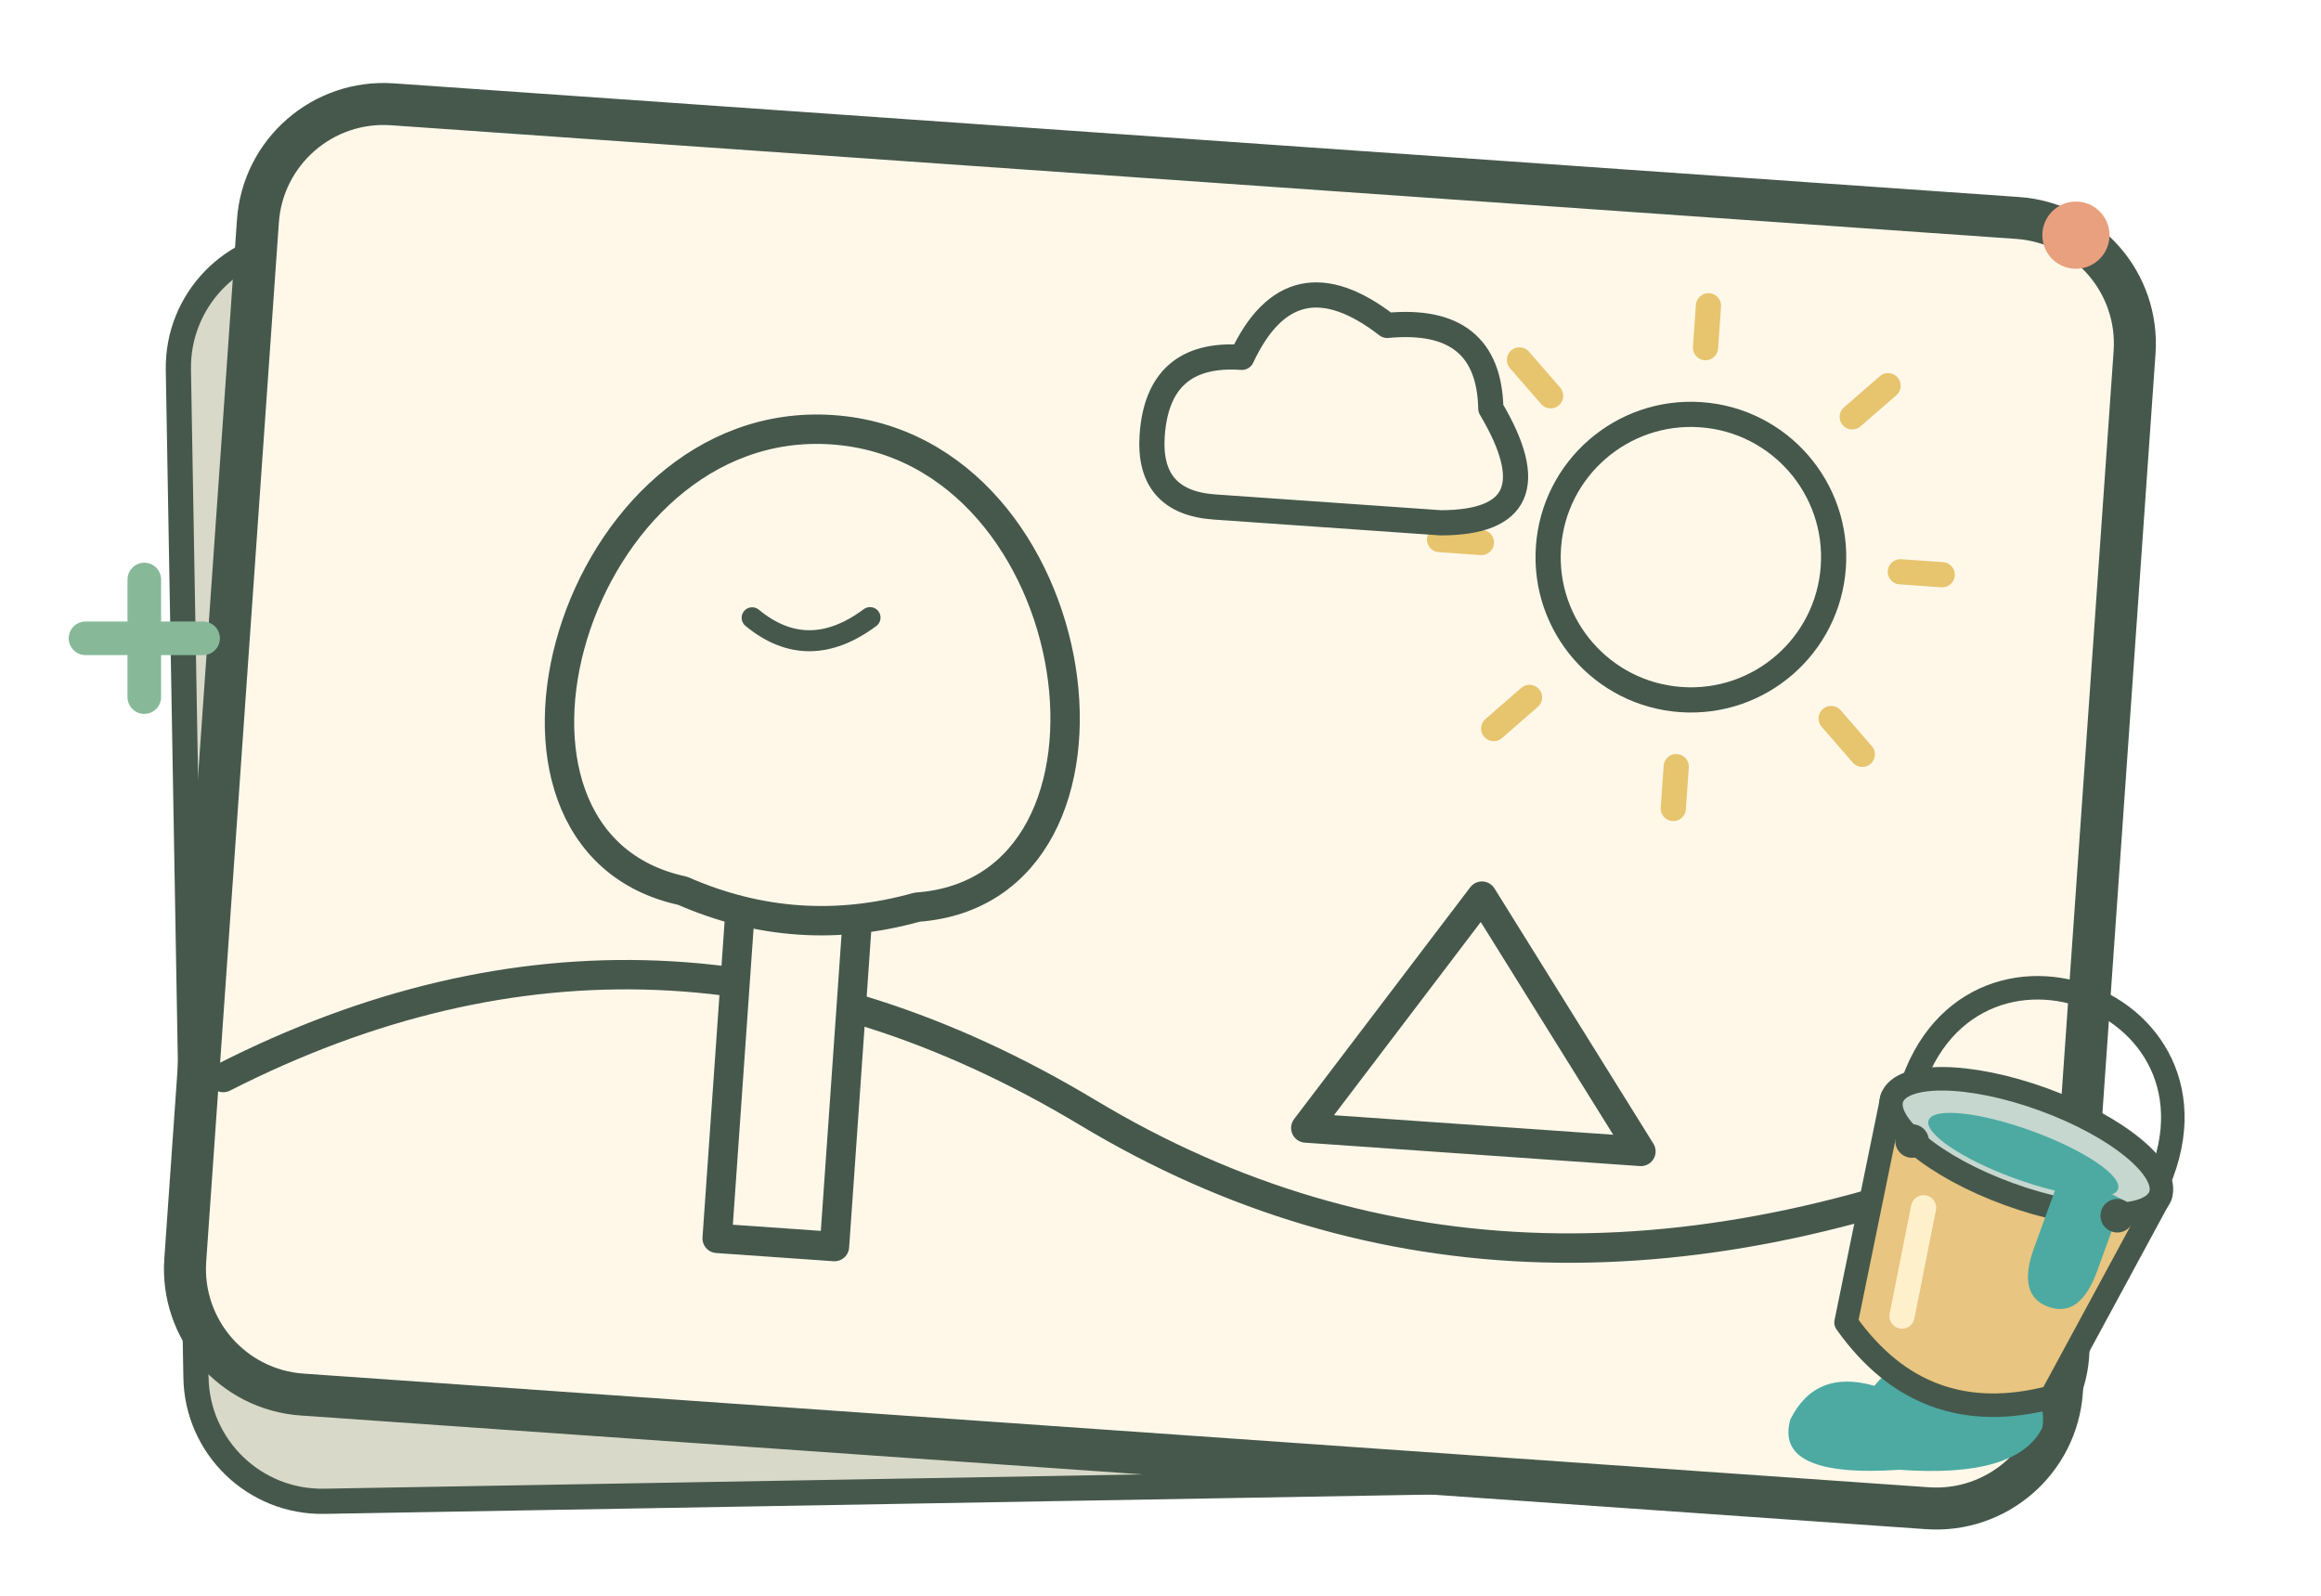
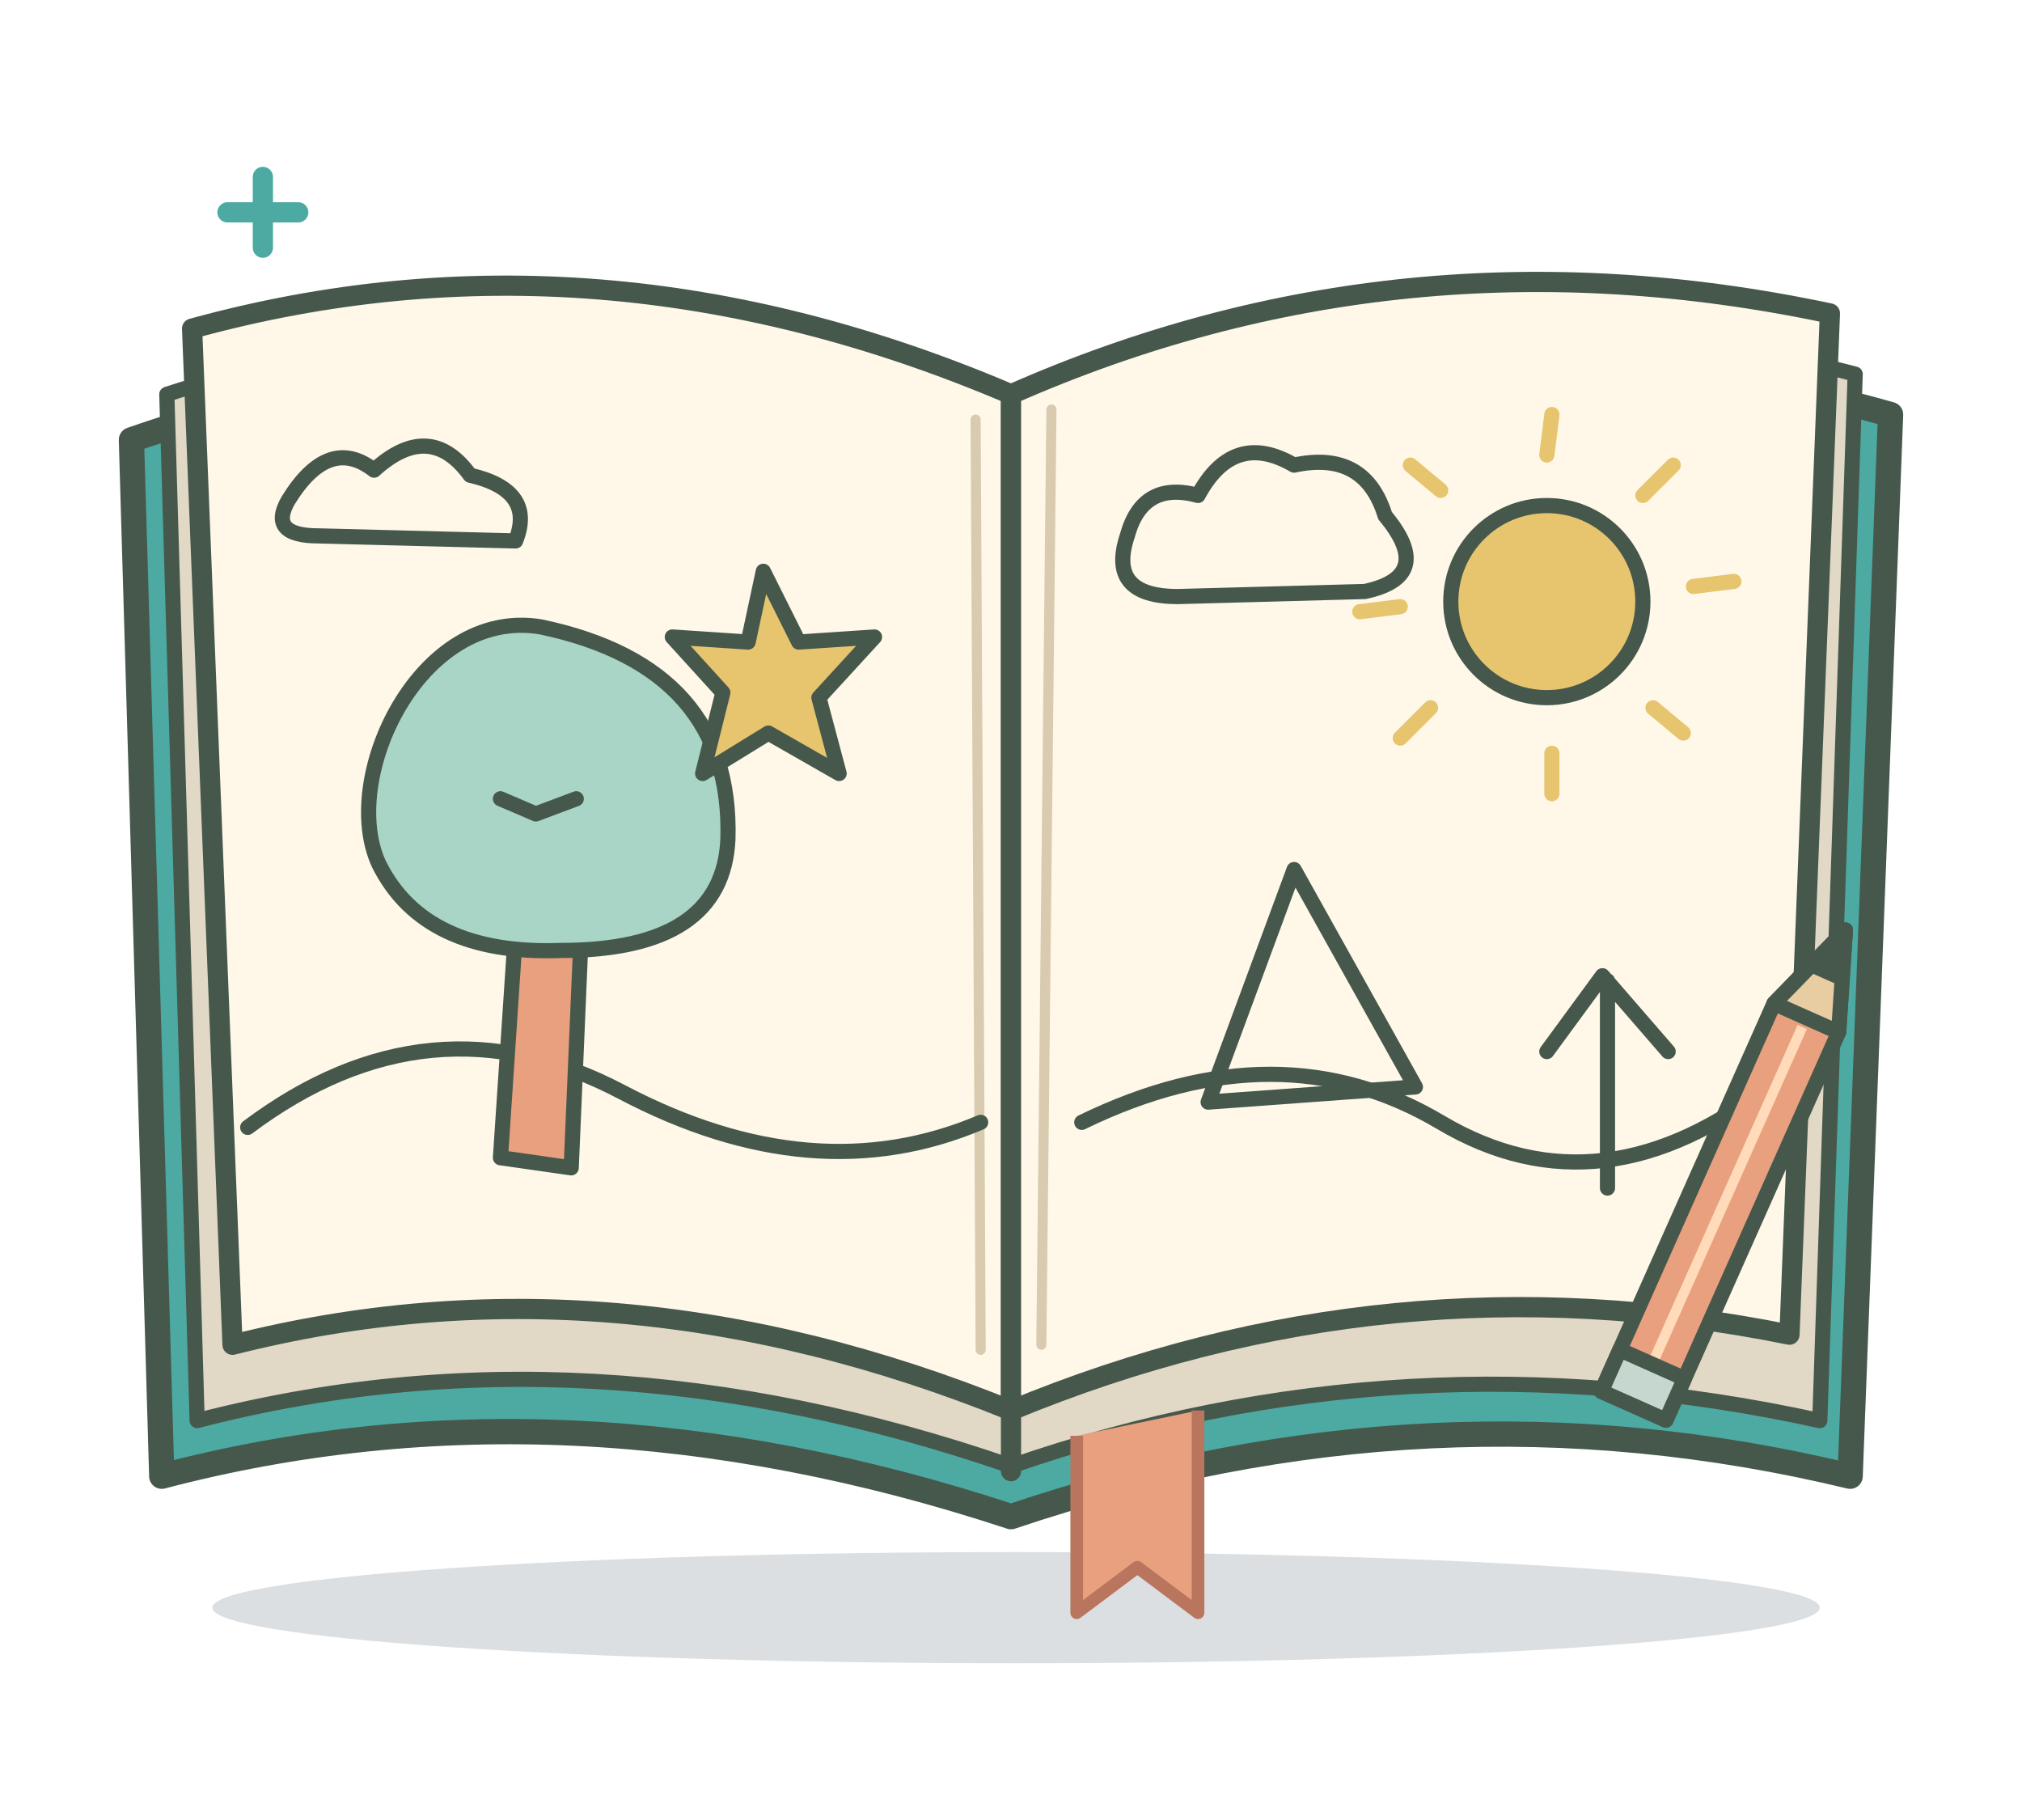
- <svg xmlns="http://www.w3.org/2000/svg" width="320" height="220" viewBox="30 15 260 190">
-   <rect x="44" y="42" width="224" height="150" rx="15" fill="#d9d9c9" stroke="#46584c" stroke-width="3" transform="rotate(-1 160 112)" />
-   <g transform="rotate(4 160 110)" stroke="#46584c" stroke-linecap="round" stroke-linejoin="round">
-     <rect x="48" y="34" width="224" height="154" rx="15" fill="#fff8e9" stroke-width="5" />
-     <path d="M51 151Q101 121 154 148T269 143" fill="none" stroke-width="3.5" />
-     <path d="M111 117v49h14v-49" fill="#fff8e9" stroke-width="3.5" />
-     <path d="M118 69C87 69 76 121 104 125Q118 130 132 125C160 121 149 69 118 69Z" fill="#fff8e9" stroke-width="3.5" />
-     <circle cx="221" cy="77" r="17" fill="#fff8e9" stroke-width="3" />
-     <path d="M221 52v-5M221 107v-5M196 77h-5M251 77h-5M203 59l-4-4M239 95l4 4M239 59l4-4M203 95l-4 4" stroke="#e7c46e" stroke-width="3" />
-     <path d="M180 148l19-29 21 29Z" fill="#fff8e9" stroke-width="3.5" />
-     <path d="M156 67q0-10 10-10 5-13 17-5 12-2 13 9 9 13-5 14h-27q-8 0-8-8Z" fill="#fff8e9" stroke-width="3" />
-     <path d="M110 92q7 5 14-1" fill="none" stroke-width="2.5" />
+ <svg xmlns="http://www.w3.org/2000/svg" width="400" height="360" viewBox="0 0 400 360">
+   <ellipse cx="201" cy="318" rx="159" ry="11" fill="#183343" opacity=".16" />
+   <g stroke="#46584c" stroke-linejoin="round" stroke-linecap="round">
+     <path d="M26 87q83-29 174 4 86-34 174-9l-8 210q-83-20-166 8-88-29-168-8Z" fill="#4caaa2" stroke-width="5" />
+     <path d="M33 78q86-28 167 4 83-30 167-8l-7 207q-82-18-160 9-84-29-161-9Z" fill="#e1d9c5" stroke-width="3" />
+     <path d="M38 65q80-22 162 13v201q-79-32-154-13Z" fill="#fff8e9" stroke-width="4" />
+     <path d="M200 78q77-34 162-16l-8 202q-79-16-154 15Z" fill="#fff8e9" stroke-width="4" />
+     <path d="m193 83 1 184m14-186-2 185" fill="none" stroke="#d8cbb0" stroke-width="2" />
+     <path d="M200 279v12" stroke-width="4" />
+     <g stroke-width="3">
+       <path d="M49 223q36-27 74-7t71 6" fill="none" />
+       <path d="m102 184-3 45 14 2 2-47" fill="#e9a07e" />
+       <path d="M107 124c-24-4-40 30-32 47q9 18 36 17 32 0 33-22 1-34-37-42Z" fill="#a9d5c6" />
+       <path d="m99 158 7 3 8-3" fill="none" />
+       <path d="M57 99q8-13 17-6 11-10 19 1 13 3 9 13l-39-1q-10 0-6-7Z" fill="none" />
+       <path d="m151 113 7 14 15-1-11 12 4 15-14-8-13 8 4-16-10-11 15 1Z" fill="#e7c46e" />
+       <path d="M214 222q39-19 71 0t66-8" fill="none" />
+       <path d="m239 218 17-46 24 43Z" fill="none" />
+       <circle cx="306" cy="119" r="19" fill="#e7c46e" />
+       <path d="m306 90 1-8m0 67v8m-30-37-8 1m66-5 8-1m-58-18-6-5m48 48 6 5m-8-47 6-6m-48 48-6 6" stroke="#e7c46e" />
+       <path d="M223 106q3-11 14-8 7-13 19-6 14-3 18 10 10 12-4 15l-37 1q-14 0-10-12Z" fill="none" />
+       <path d="m306 208 11-15 13 15m-12-14v41" fill="none" />
+     </g>
  </g>
-   <path d="M32 91h14M39 84v14" stroke="#87b999" stroke-width="4" stroke-linecap="round" />
-   <path d="M235 184q3-6 10-4 4-5 11-1 10 0 9 6-3 6-17 5-15 1-13-6Z" fill="#4caaa2" />
-   <g transform="translate(260 160) rotate(20)" stroke="#46584c" stroke-width="2.8" stroke-linecap="round" stroke-linejoin="round">
-     <path d="M-15-8C-19-35 20-35 16-8" fill="none" />
-     <path d="M-17-9-13 18Q0 27 13 18L17-9Z" fill="#e8c580" />
-     <path d="M-9 2-7 15" fill="none" stroke="#fff0cc" stroke-width="3" />
-     <ellipse cx="0" cy="-9" rx="17" ry="6" fill="#c6d7cf" />
-     <ellipse cx="0" cy="-8" rx="12" ry="3" fill="#4caaa2" stroke="none" />
-     <path d="M5-8v10q0 6 4 6t4-6v-9" fill="#4caaa2" stroke="none" />
-     <circle cx="-13" cy="-5" r="2" fill="#46584c" stroke="none" />
-     <circle cx="13" cy="-5" r="2" fill="#46584c" stroke="none" />
+   <path d="M213 284v35l12-9 12 9v-40" fill="#e9a07e" stroke="#b9755d" stroke-width="2.5" stroke-linejoin="round" />
+   <g transform="translate(337 247) rotate(24)" stroke="#46584c" stroke-width="3" stroke-linejoin="round">
+     <path d="M-7 34V-50L0-69l7 19v84Z" fill="#e9a07e" />
+     <path d="M-7-50 0-69 7-50Z" fill="#e8cda3" />
+     <path d="m-3-60 3-9 3 9Z" fill="#46584c" />
+     <path d="M0-48v73" stroke="#ffdbb9" stroke-width="2" />
+     <path d="M-7 25H7v9H-7Z" fill="#c6d7cf" />
  </g>
-   <circle cx="269" cy="43" r="4" fill="#e9a07e" />
+   <path d="M45 42h14m-7-7v14" stroke="#4caaa2" stroke-width="4" stroke-linecap="round" />
</svg>
